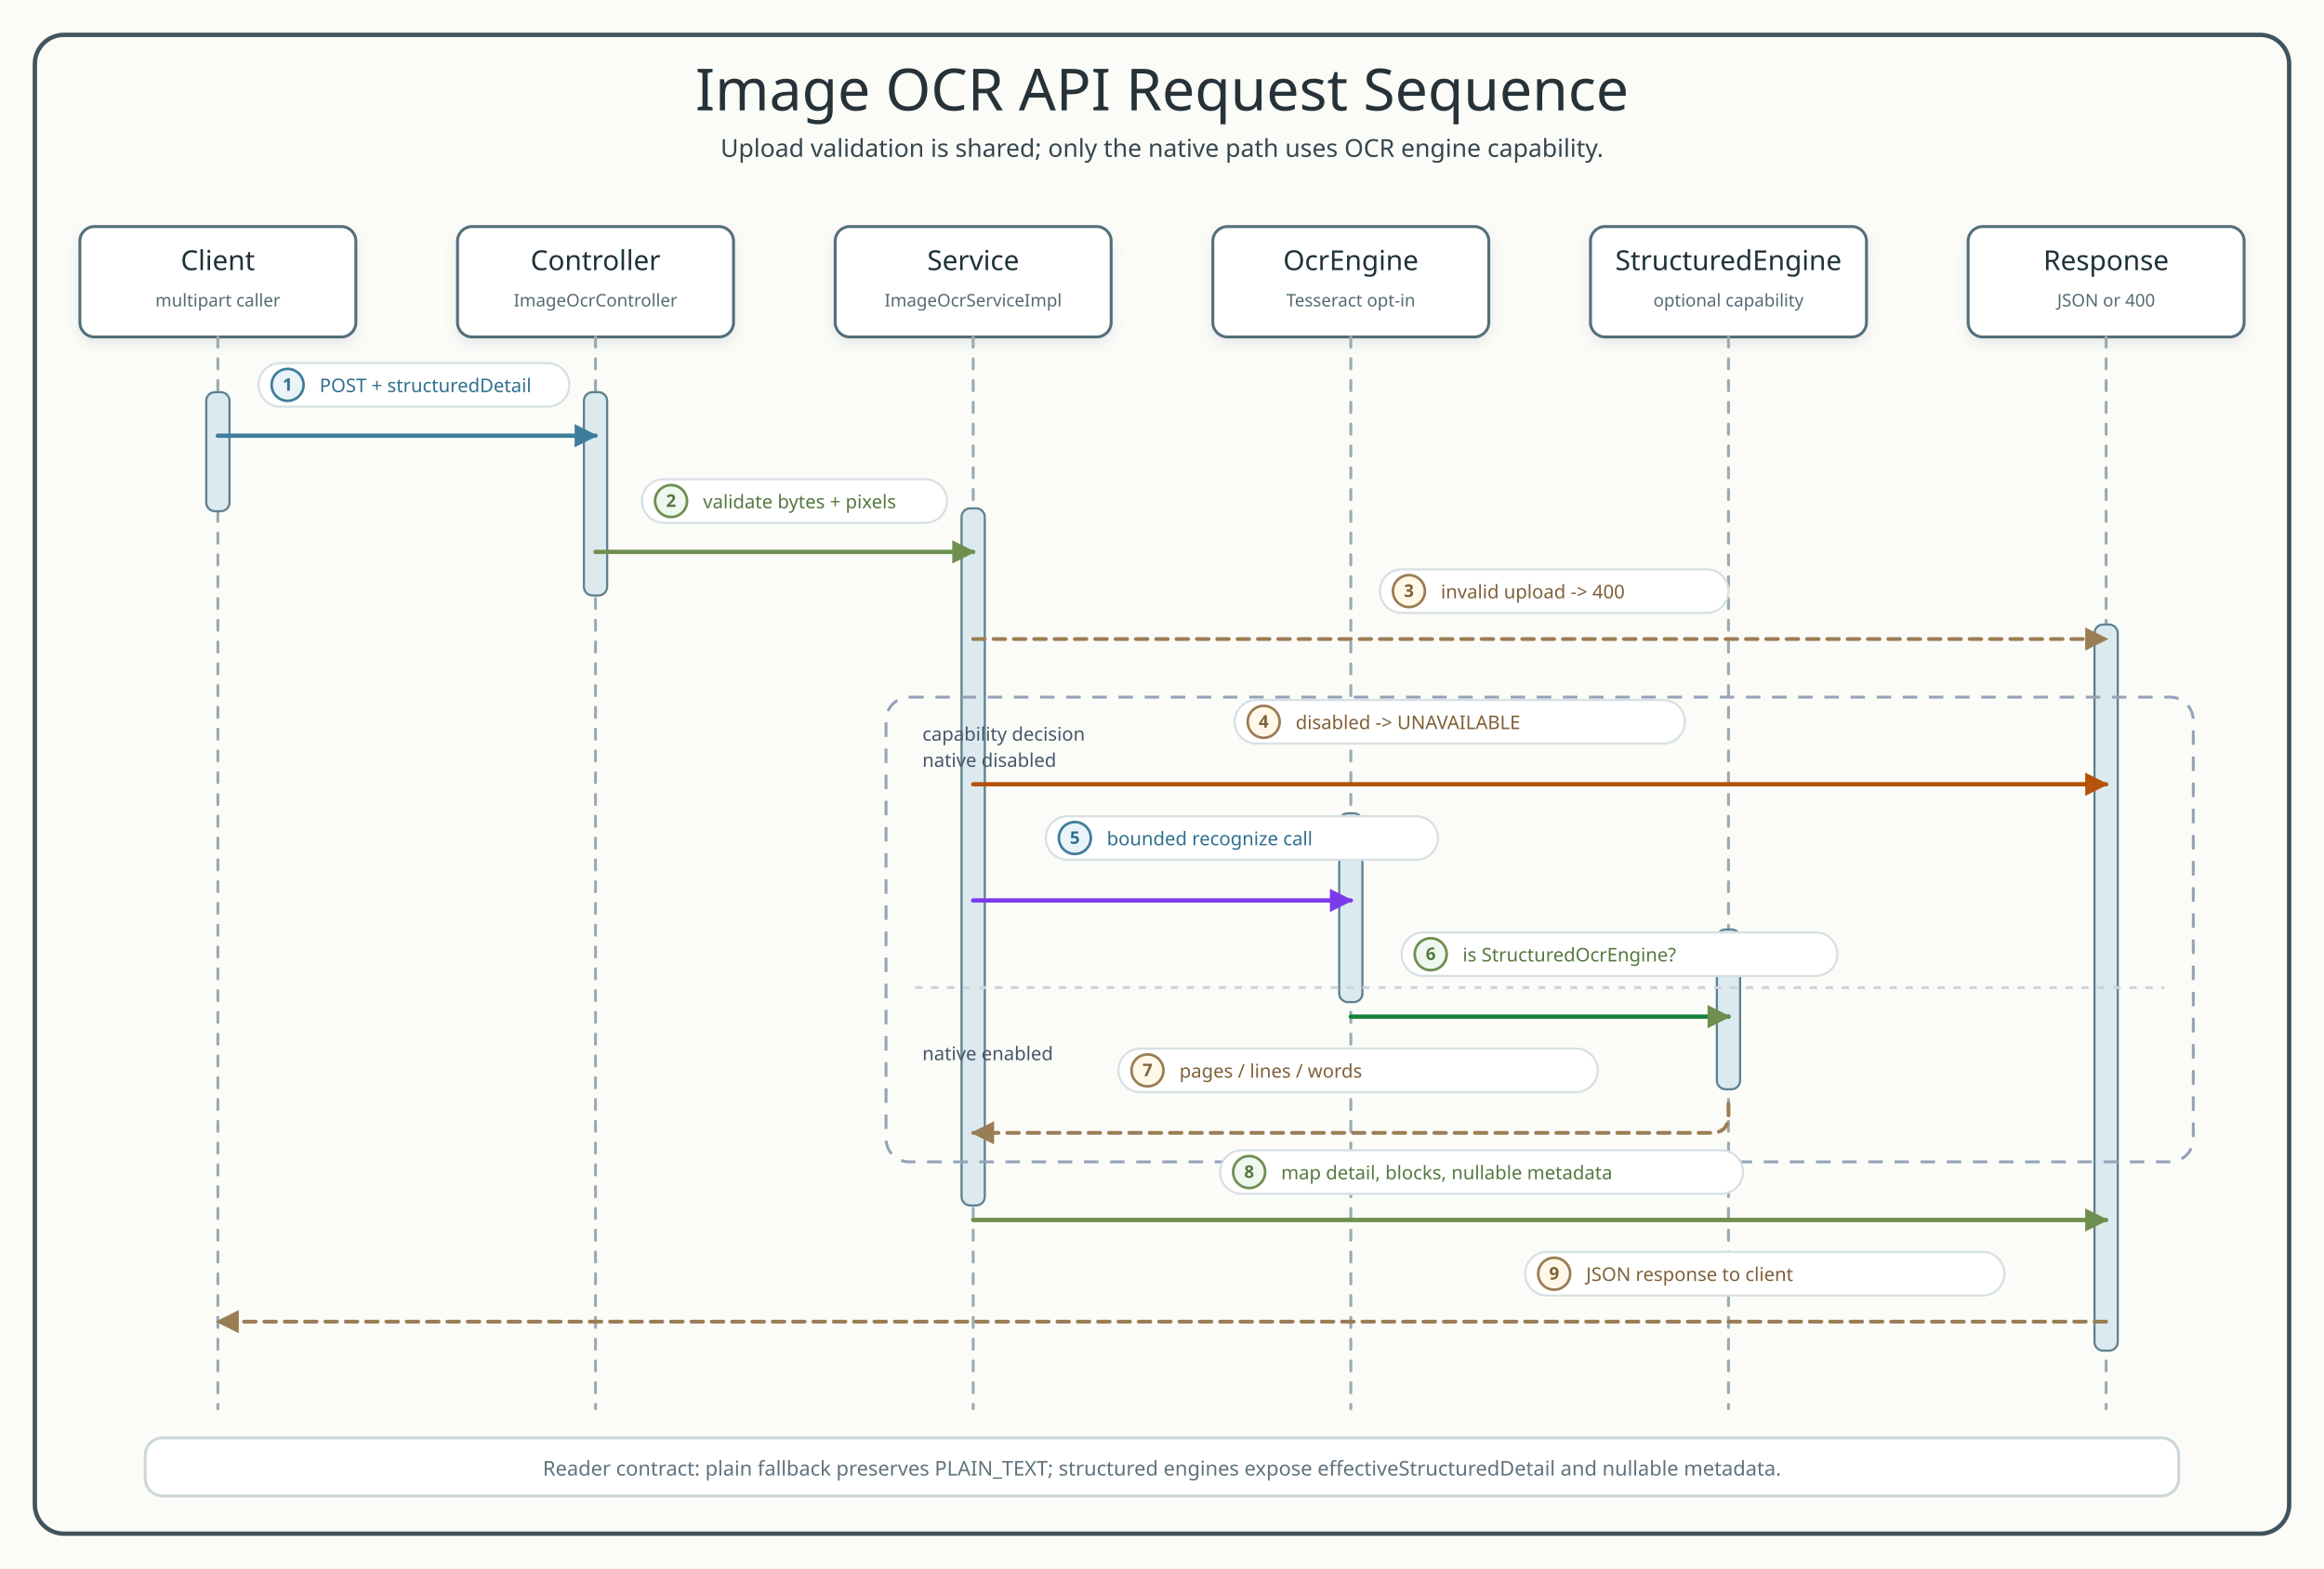
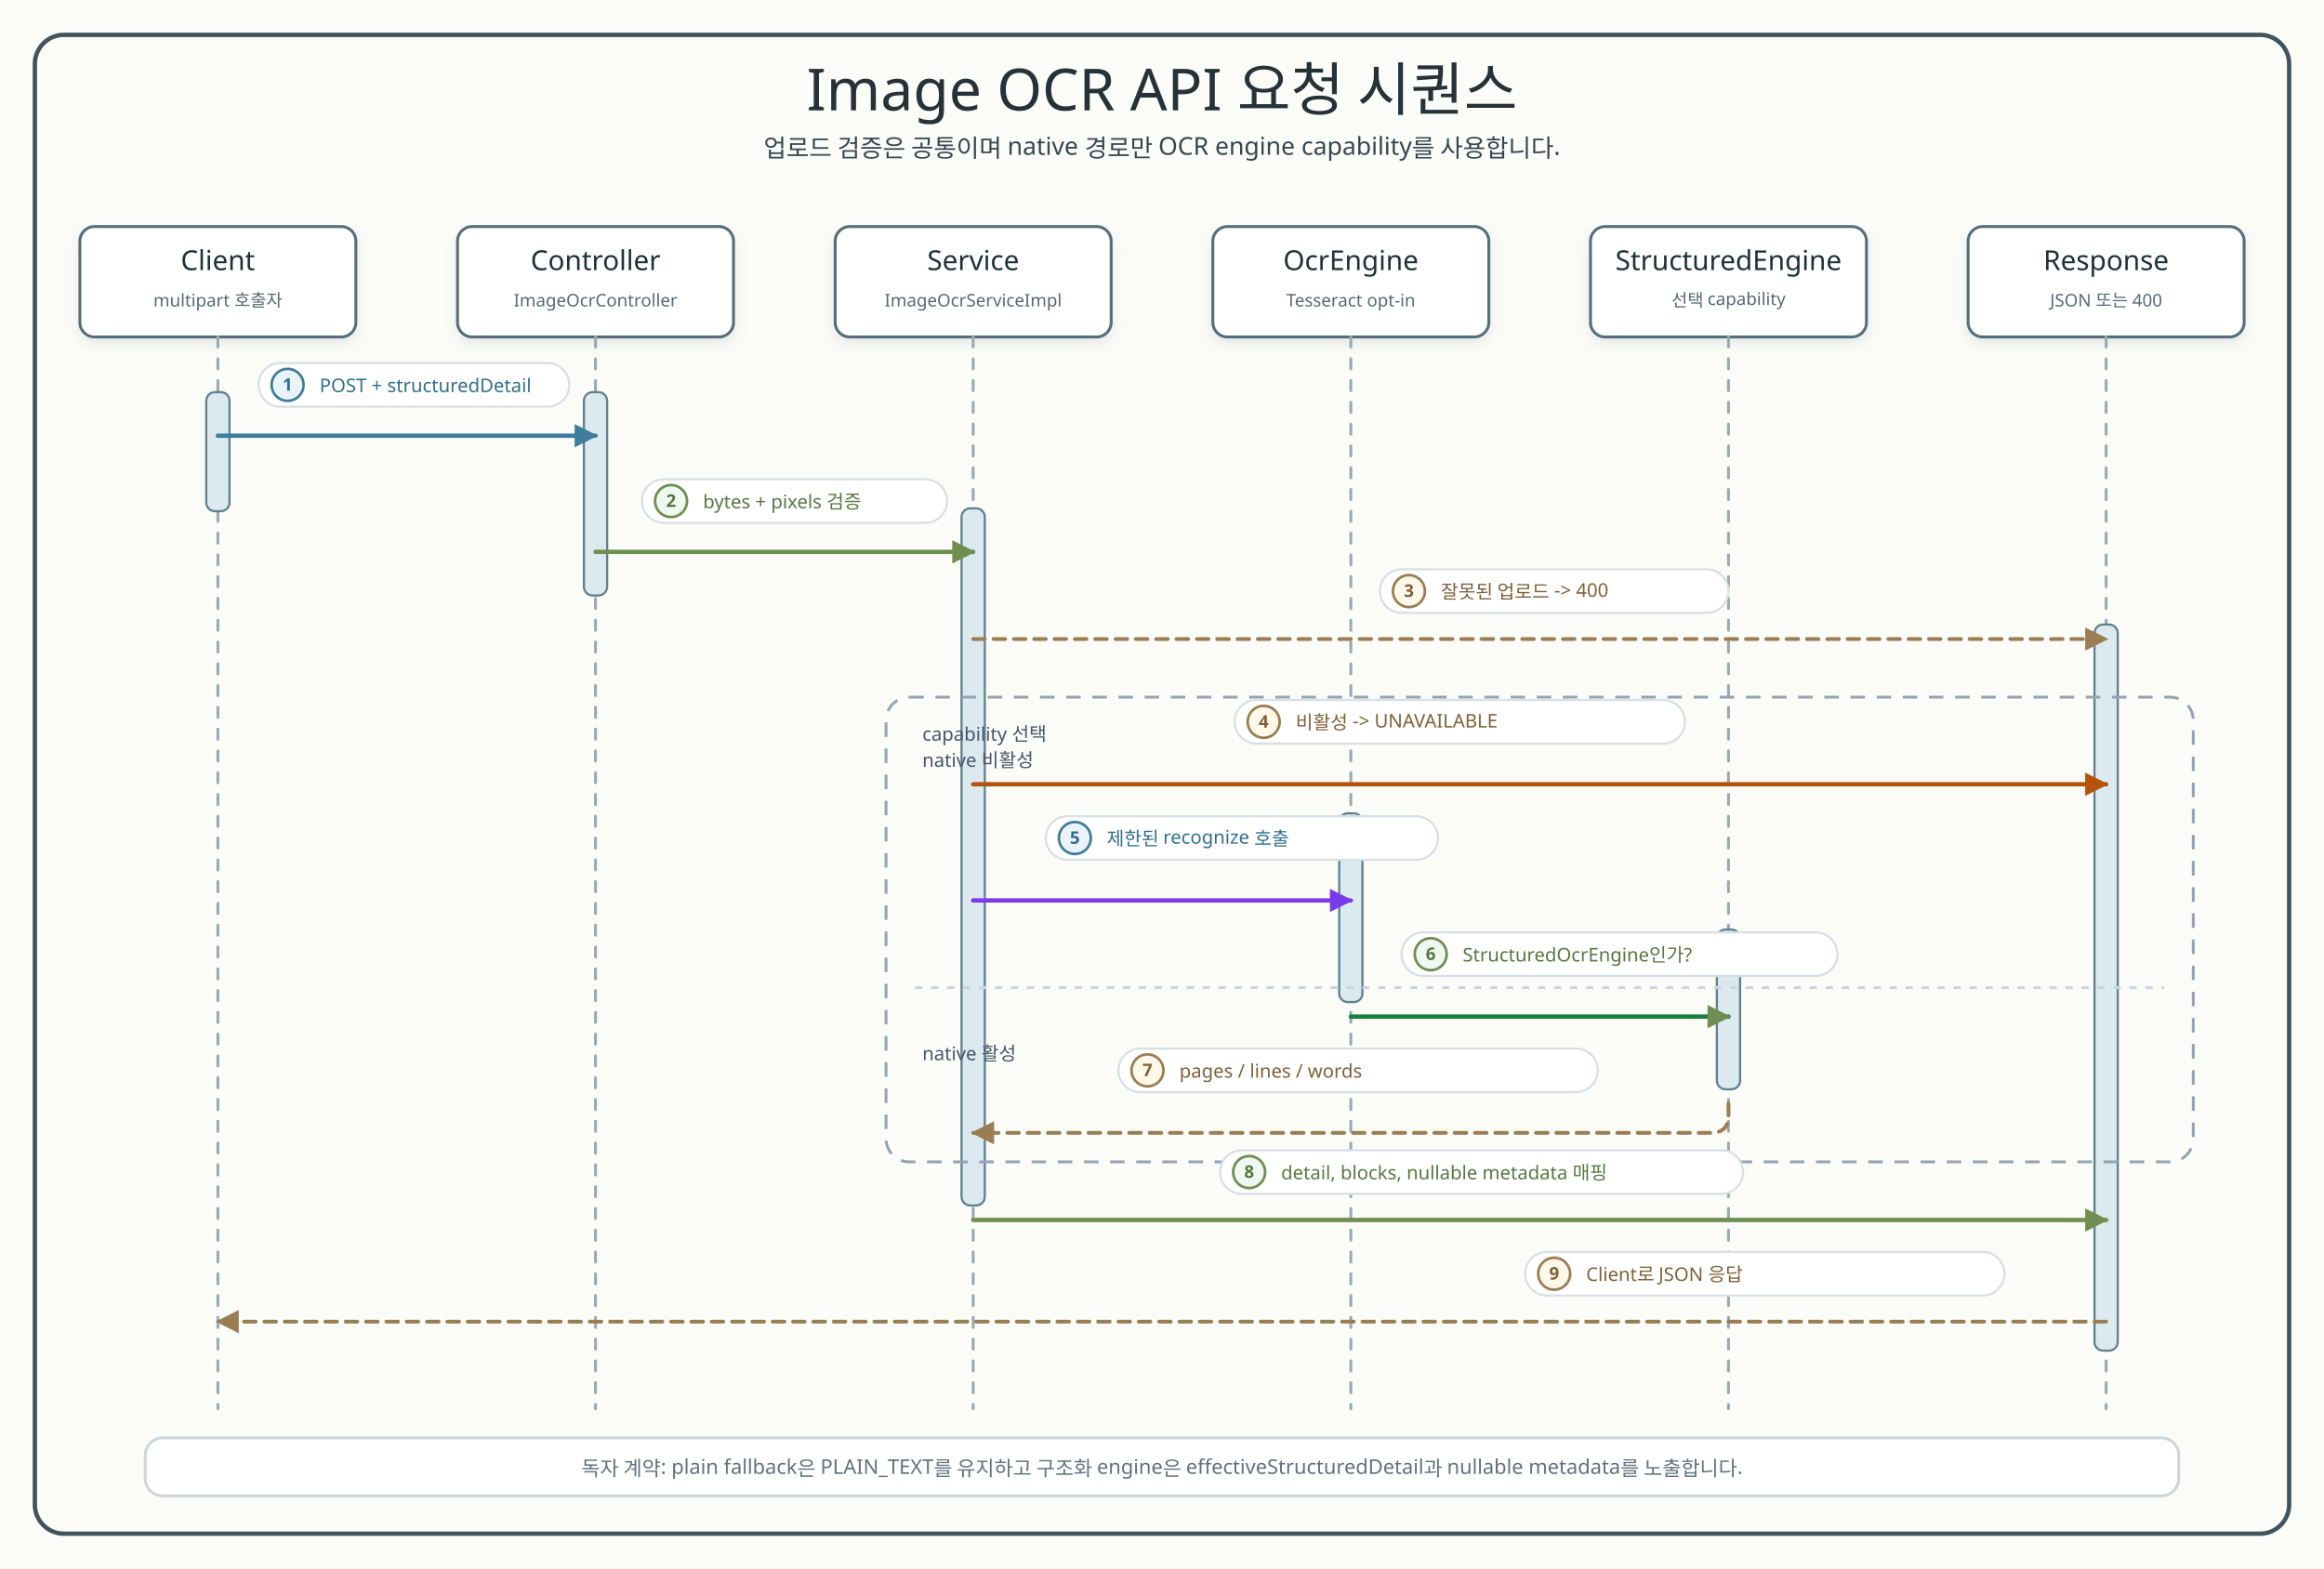
<svg xmlns="http://www.w3.org/2000/svg" width="1600" height="1080" viewBox="0 0 1600 1080" role="img" aria-labelledby="title desc">
  <defs>
    <filter id="shadow" x="-8%" y="-8%" width="116%" height="124%">
      <feDropShadow dx="0" dy="4" stdDeviation="4" flood-color="#64748B" flood-opacity="0.14" />
    </filter>
    <marker id="arrow-call" viewBox="0 0 10 10" markerWidth="16" markerHeight="16" refX="9" refY="5" orient="auto" markerUnits="userSpaceOnUse" data-role="sequence" data-tip-direction="positive-x">
      <path d="M 0 0 L 10 5 L 0 10 Z" fill="#3F7D9C" stroke="#3F7D9C" stroke-width="0" stroke-dasharray="none" />
    </marker>
    <marker id="arrow-work" viewBox="0 0 10 10" markerWidth="16" markerHeight="16" refX="9" refY="5" orient="auto" markerUnits="userSpaceOnUse" data-role="sequence" data-tip-direction="positive-x">
      <path d="M 0 0 L 10 5 L 0 10 Z" fill="#6E8F4F" stroke="#6E8F4F" stroke-width="0" stroke-dasharray="none" />
    </marker>
    <marker id="arrow-ret" viewBox="0 0 10 10" markerWidth="16" markerHeight="16" refX="9" refY="5" orient="auto" markerUnits="userSpaceOnUse" data-role="sequence" data-tip-direction="positive-x">
      <path d="M 0 0 L 10 5 L 0 10 Z" fill="#9B7D54" stroke="#9B7D54" stroke-width="0" stroke-dasharray="none" />
    </marker>
    <marker id="arrow-amber" viewBox="0 0 10 10" markerWidth="16" markerHeight="16" refX="9" refY="5" orient="auto" markerUnits="userSpaceOnUse" data-role="sequence" data-tip-direction="positive-x">
      <path d="M 0 0 L 10 5 L 0 10 Z" fill="#B45309" stroke="#B45309" stroke-width="0" stroke-dasharray="none" />
    </marker>
    <marker id="arrow-purple" viewBox="0 0 10 10" markerWidth="16" markerHeight="16" refX="9" refY="5" orient="auto" markerUnits="userSpaceOnUse" data-role="sequence" data-tip-direction="positive-x">
      <path d="M 0 0 L 10 5 L 0 10 Z" fill="#7C3AED" stroke="#7C3AED" stroke-width="0" stroke-dasharray="none" />
    </marker>
    <style>
-       .title{font-family:"Architects Daughter";font-size:40px;fill:#263238}.subtitle,.msg,.footer{font-family:"Comic Mono";fill:#36464F}.subtitle{font-size:17px}.participant{font-family:"Architects Daughter";font-size:19px;fill:#1F3138}.role{font-family:"Comic Mono";font-size:12px;fill:#546A73}.msg{font-size:13px}.footer{font-size:14px;fill:#60727D}.frame{fill:#FBFCF8;stroke:#41545D;stroke-width:3}.header{fill:#FFFFFF;stroke:#546E7A;stroke-width:2}.lifeline{stroke:#9AAAB1;stroke-width:2;stroke-dasharray:7 8;stroke-linecap:round}.activation{fill:#DCEAF0;stroke:#5F8190;stroke-width:1.5}.call,.work,.return{fill:none;stroke-width:3;stroke-linecap:round;stroke-linejoin:round}.call{stroke:#3F7D9C;marker-end:url(#arrow-call)}.work{stroke:#6E8F4F;marker-end:url(#arrow-work)}.return{stroke:#9B7D54;stroke-width:2.6;stroke-dasharray:8 6;marker-end:url(#arrow-ret)}.pill{fill:#FFFFFF;stroke:#D7E0E4;stroke-width:1.5}.badge{stroke-width:1.8}.callBadge{fill:#EAF4F8;stroke:#3F7D9C}.workBadge{fill:#EEF7F0;stroke:#6E8F4F}.returnBadge{fill:#FFF7E8;stroke:#9B7D54}.badgeText{font-family:"Comic Mono";font-size:12px;font-weight:700}.callText,.badgeText.callText{fill:#2F6F8E}.workText,.badgeText.workText{fill:#55783F}.returnText,.badgeText.returnText{fill:#7F6038}.branch{fill:none;stroke:#94A3B8;stroke-width:2;stroke-dasharray:10 8}.branchDivider{stroke:#CBD5E1;stroke-width:2;stroke-dasharray:5 6}.branchTitle,.branchText{font-family:"Comic Mono";font-size:13px;fill:#475569}.branchFallback{stroke:#B45309;marker-end:url(#arrow-amber)}.branchNative{stroke:#7C3AED;marker-end:url(#arrow-purple)}.branchStructured{stroke:#15803D;marker-end:url(#arrow-work)}
+       .title{font-family:"goorm Sans";font-size:40px;fill:#263238}.subtitle,.msg,.footer{font-family:"goorm Sans Code";fill:#36464F}.subtitle{font-size:17px}.participant{font-family:"goorm Sans";font-size:19px;fill:#1F3138}.role{font-family:"goorm Sans Code";font-size:12px;fill:#546A73}.msg{font-size:13px}.footer{font-size:14px;fill:#60727D}.frame{fill:#FBFCF8;stroke:#41545D;stroke-width:3}.header{fill:#FFFFFF;stroke:#546E7A;stroke-width:2}.lifeline{stroke:#9AAAB1;stroke-width:2;stroke-dasharray:7 8;stroke-linecap:round}.activation{fill:#DCEAF0;stroke:#5F8190;stroke-width:1.5}.call,.work,.return{fill:none;stroke-width:3;stroke-linecap:round;stroke-linejoin:round}.call{stroke:#3F7D9C;marker-end:url(#arrow-call)}.work{stroke:#6E8F4F;marker-end:url(#arrow-work)}.return{stroke:#9B7D54;stroke-width:2.6;stroke-dasharray:8 6;marker-end:url(#arrow-ret)}.pill{fill:#FFFFFF;stroke:#D7E0E4;stroke-width:1.5}.badge{stroke-width:1.8}.callBadge{fill:#EAF4F8;stroke:#3F7D9C}.workBadge{fill:#EEF7F0;stroke:#6E8F4F}.returnBadge{fill:#FFF7E8;stroke:#9B7D54}.badgeText{font-family:"goorm Sans Code";font-size:12px;font-weight:700}.callText,.badgeText.callText{fill:#2F6F8E}.workText,.badgeText.workText{fill:#55783F}.returnText,.badgeText.returnText{fill:#7F6038}.branch{fill:none;stroke:#94A3B8;stroke-width:2;stroke-dasharray:10 8}.branchDivider{stroke:#CBD5E1;stroke-width:2;stroke-dasharray:5 6}.branchTitle,.branchText{font-family:"goorm Sans Code";font-size:13px;fill:#475569}.branchFallback{stroke:#B45309;marker-end:url(#arrow-amber)}.branchNative{stroke:#7C3AED;marker-end:url(#arrow-purple)}.branchStructured{stroke:#15803D;marker-end:url(#arrow-work)}
    </style>
  </defs>
  <rect width="1600" height="1080" fill="#FBFCF8" />
  <rect x="24" y="24" width="1552" height="1032" rx="20" class="frame" />
-   <text x="800" y="76" text-anchor="middle" class="title">Image OCR API Request Sequence</text>
-   <text x="800" y="108" text-anchor="middle" class="subtitle">Upload validation is shared; only the native path uses OCR engine capability.</text>
+   <text x="800" y="76" text-anchor="middle" class="title">Image OCR API 요청 시퀀스</text>
+   <text x="800" y="108" text-anchor="middle" class="subtitle">업로드 검증은 공통이며 native 경로만 OCR engine capability를 사용합니다.</text>
  <g filter="url(#shadow)">
    <rect x="55" y="156" width="190" height="76" rx="10" class="header" />
    <text x="150" y="186" text-anchor="middle" class="participant">Client</text>
-     <text x="150" y="211" text-anchor="middle" class="role">multipart caller</text>
+     <text x="150" y="211" text-anchor="middle" class="role">multipart 호출자</text>
  </g>
  <line x1="150" y1="232" x2="150" y2="970" class="lifeline" />
  <g filter="url(#shadow)">
    <rect x="315" y="156" width="190" height="76" rx="10" class="header" />
    <text x="410" y="186" text-anchor="middle" class="participant">Controller</text>
    <text x="410" y="211" text-anchor="middle" class="role">ImageOcrController</text>
  </g>
  <line x1="410" y1="232" x2="410" y2="970" class="lifeline" />
  <g filter="url(#shadow)">
    <rect x="575" y="156" width="190" height="76" rx="10" class="header" />
    <text x="670" y="186" text-anchor="middle" class="participant">Service</text>
    <text x="670" y="211" text-anchor="middle" class="role">ImageOcrServiceImpl</text>
  </g>
  <line x1="670" y1="232" x2="670" y2="970" class="lifeline" />
  <g filter="url(#shadow)">
    <rect x="835" y="156" width="190" height="76" rx="10" class="header" />
    <text x="930" y="186" text-anchor="middle" class="participant">OcrEngine</text>
    <text x="930" y="211" text-anchor="middle" class="role">Tesseract opt-in</text>
  </g>
  <line x1="930" y1="232" x2="930" y2="970" class="lifeline" />
  <g filter="url(#shadow)">
    <rect x="1095" y="156" width="190" height="76" rx="10" class="header" />
    <text x="1190" y="186" text-anchor="middle" class="participant">StructuredEngine</text>
-     <text x="1190" y="211" text-anchor="middle" class="role">optional capability</text>
+     <text x="1190" y="211" text-anchor="middle" class="role">선택 capability</text>
  </g>
  <line x1="1190" y1="232" x2="1190" y2="970" class="lifeline" />
  <g filter="url(#shadow)">
    <rect x="1355" y="156" width="190" height="76" rx="10" class="header" />
    <text x="1450" y="186" text-anchor="middle" class="participant">Response</text>
-     <text x="1450" y="211" text-anchor="middle" class="role">JSON or 400</text>
+     <text x="1450" y="211" text-anchor="middle" class="role">JSON 또는 400</text>
  </g>
  <line x1="1450" y1="232" x2="1450" y2="970" class="lifeline" />
  <rect x="142" y="270" width="16" height="82" rx="6" class="activation" />
  <rect x="402" y="270" width="16" height="140" rx="6" class="activation" />
  <rect x="662" y="350" width="16" height="480" rx="6" class="activation" />
  <rect x="922" y="560" width="16" height="130" rx="6" class="activation" />
  <rect x="1182" y="640" width="16" height="110" rx="6" class="activation" />
  <rect x="1442" y="430" width="16" height="500" rx="6" class="activation" />
  <g class="message" data-message="1">
    <rect x="178" y="250" width="214" height="30" rx="15" class="pill" />
    <circle cx="198" cy="265" r="11" class="badge callBadge" />
    <text x="198" y="269" text-anchor="middle" class="badgeText callText">1</text>
    <text x="220" y="270" class="msg callText">POST + structuredDetail</text>
    <path d="M 150 300 L 410 300" class="call" marker-end="url(#arrow-call)" />
  </g>
  <g class="message" data-message="2">
    <rect x="442" y="330" width="210" height="30" rx="15" class="pill" />
    <circle cx="462" cy="345" r="11" class="badge workBadge" />
    <text x="462" y="349" text-anchor="middle" class="badgeText workText">2</text>
-     <text x="484" y="350" class="msg workText">validate bytes + pixels</text>
+     <text x="484" y="350" class="msg workText">bytes + pixels 검증</text>
    <path d="M 410 380 L 670 380" class="work" marker-end="url(#arrow-work)" />
  </g>
  <g class="message" data-message="3">
    <rect x="950" y="392" width="240" height="30" rx="15" class="pill" />
    <circle cx="970" cy="407" r="11" class="badge returnBadge" />
    <text x="970" y="411" text-anchor="middle" class="badgeText returnText">3</text>
-     <text x="992" y="412" class="msg returnText">invalid upload -&gt; 400</text>
+     <text x="992" y="412" class="msg returnText">잘못된 업로드 -&gt; 400</text>
    <path d="M 670 440 L 1450 440" class="return" marker-end="url(#arrow-ret)" />
  </g>
  <rect x="610" y="480" width="900" height="320" rx="16" class="branch" />
-   <text x="635" y="510" class="branchTitle">capability decision</text>
+   <text x="635" y="510" class="branchTitle">capability 선택</text>
  <line x1="630" y1="680" x2="1490" y2="680" class="branchDivider" />
-   <text x="635" y="528" class="branchText">native disabled</text>
-   <text x="635" y="730" class="branchText">native enabled</text>
+   <text x="635" y="528" class="branchText">native 비활성</text>
+   <text x="635" y="730" class="branchText">native 활성</text>
  <g class="message" data-message="4">
    <rect x="850" y="482" width="310" height="30" rx="15" class="pill" />
    <circle cx="870" cy="497" r="11" class="badge returnBadge" />
    <text x="870" y="501" text-anchor="middle" class="badgeText returnText">4</text>
-     <text x="892" y="502" class="msg returnText">disabled -&gt; UNAVAILABLE</text>
+     <text x="892" y="502" class="msg returnText">비활성 -&gt; UNAVAILABLE</text>
    <path d="M 670 540 L 1450 540" class="call branchFallback" stroke="#B45309" marker-end="url(#arrow-amber)" />
  </g>
  <g class="message" data-message="5">
    <rect x="720" y="562" width="270" height="30" rx="15" class="pill" />
    <circle cx="740" cy="577" r="11" class="badge callBadge" />
    <text x="740" y="581" text-anchor="middle" class="badgeText callText">5</text>
-     <text x="762" y="582" class="msg callText">bounded recognize call</text>
+     <text x="762" y="582" class="msg callText">제한된 recognize 호출</text>
    <path d="M 670 620 L 930 620" class="work branchNative" stroke="#7C3AED" marker-end="url(#arrow-purple)" />
  </g>
  <g class="message" data-message="6">
    <rect x="965" y="642" width="300" height="30" rx="15" class="pill" />
    <circle cx="985" cy="657" r="11" class="badge workBadge" />
    <text x="985" y="661" text-anchor="middle" class="badgeText workText">6</text>
-     <text x="1007" y="662" class="msg workText">is StructuredOcrEngine?</text>
+     <text x="1007" y="662" class="msg workText">StructuredOcrEngine인가?</text>
    <path d="M 930 700 L 1190 700" class="work branchStructured" stroke="#15803D" marker-end="url(#arrow-work)" />
  </g>
  <g class="message" data-message="7">
    <rect x="770" y="722" width="330" height="30" rx="15" class="pill" />
    <circle cx="790" cy="737" r="11" class="badge returnBadge" />
    <text x="790" y="741" text-anchor="middle" class="badgeText returnText">7</text>
    <text x="812" y="742" class="msg returnText">pages / lines / words</text>
    <path d="M 1190 760 L 1190 768 Q 1190 780 1178 780 L 670 780" class="return" marker-end="url(#arrow-ret)" />
  </g>
  <g class="message" data-message="8">
    <rect x="840" y="792" width="360" height="30" rx="15" class="pill" />
    <circle cx="860" cy="807" r="11" class="badge workBadge" />
    <text x="860" y="811" text-anchor="middle" class="badgeText workText">8</text>
-     <text x="882" y="812" class="msg workText">map detail, blocks, nullable metadata</text>
+     <text x="882" y="812" class="msg workText">detail, blocks, nullable metadata 매핑</text>
    <path d="M 670 840 L 1450 840" class="work" marker-end="url(#arrow-work)" />
  </g>
  <g class="message" data-message="9">
    <rect x="1050" y="862" width="330" height="30" rx="15" class="pill" />
    <circle cx="1070" cy="877" r="11" class="badge returnBadge" />
    <text x="1070" y="881" text-anchor="middle" class="badgeText returnText">9</text>
-     <text x="1092" y="882" class="msg returnText">JSON response to client</text>
+     <text x="1092" y="882" class="msg returnText">Client로 JSON 응답</text>
    <path d="M 1450 910 L 150 910" class="return" marker-end="url(#arrow-ret)" />
  </g>
  <rect x="100" y="990" width="1400" height="40" rx="12" fill="#FFFFFF" stroke="#CCD7DA" stroke-width="2" />
-   <text x="800" y="1016" text-anchor="middle" class="footer">Reader contract: plain fallback preserves PLAIN_TEXT; structured engines expose effectiveStructuredDetail and nullable metadata.</text>
+   <text x="800" y="1016" text-anchor="middle" class="footer">독자 계약: plain fallback은 PLAIN_TEXT를 유지하고 구조화 engine은 effectiveStructuredDetail과 nullable metadata를 노출합니다.</text>
</svg>
